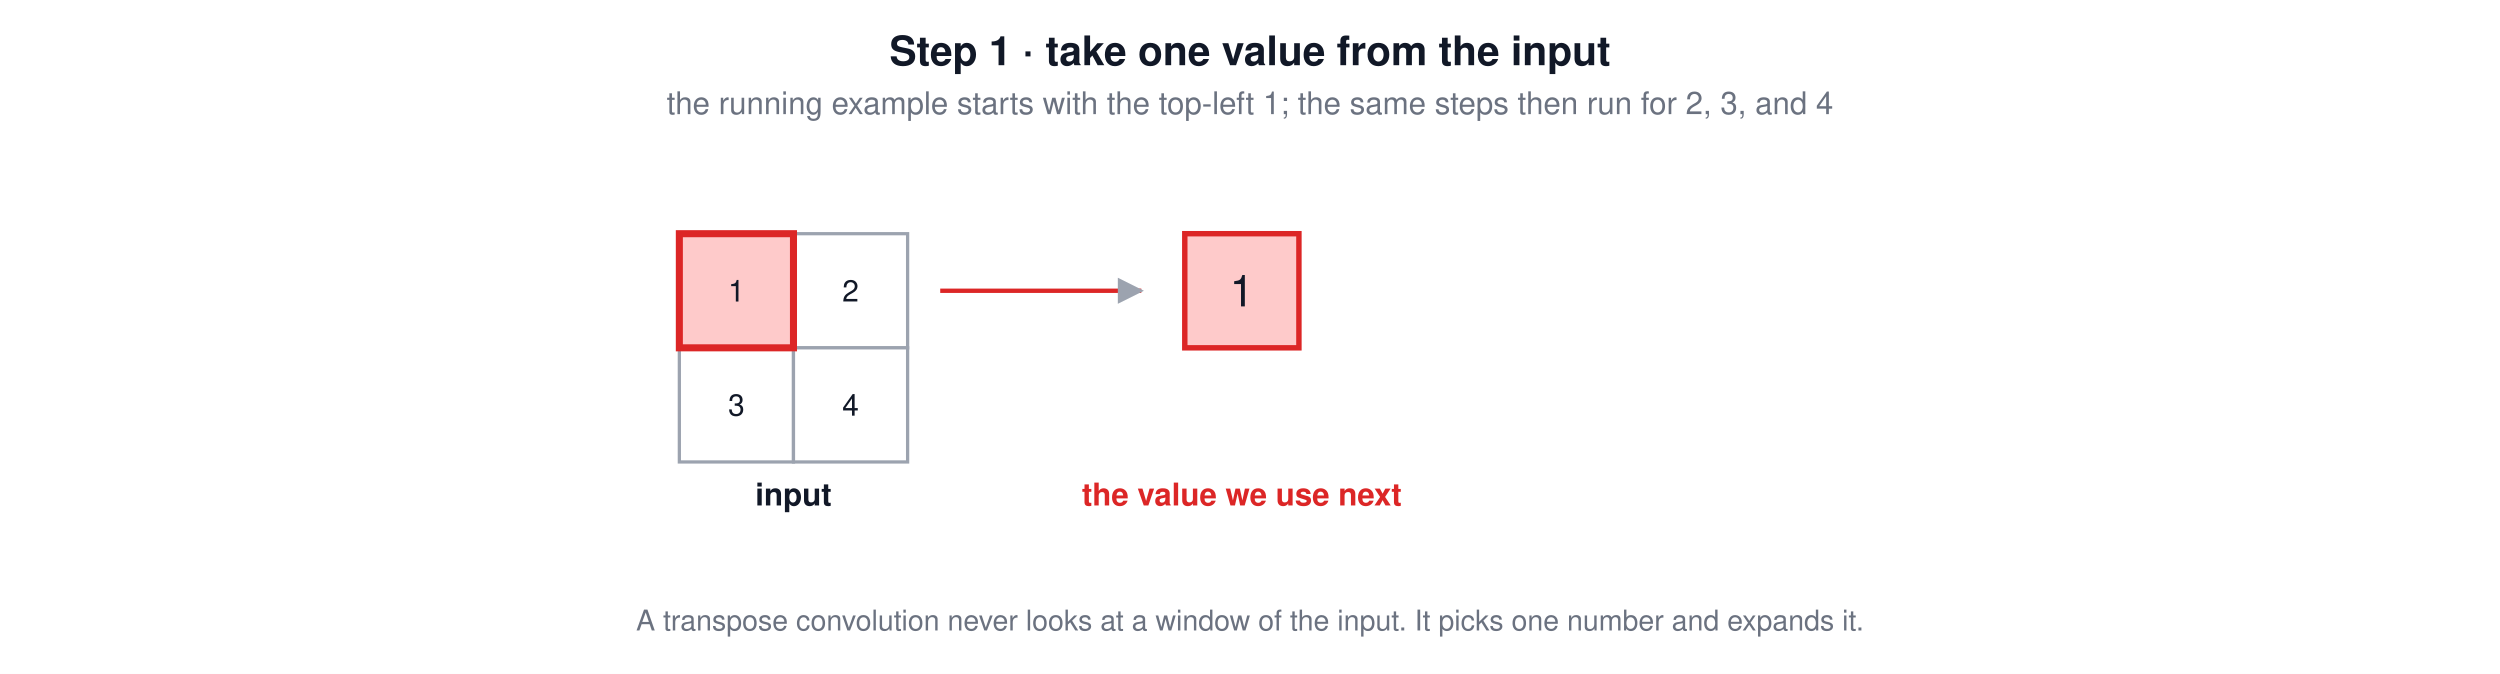
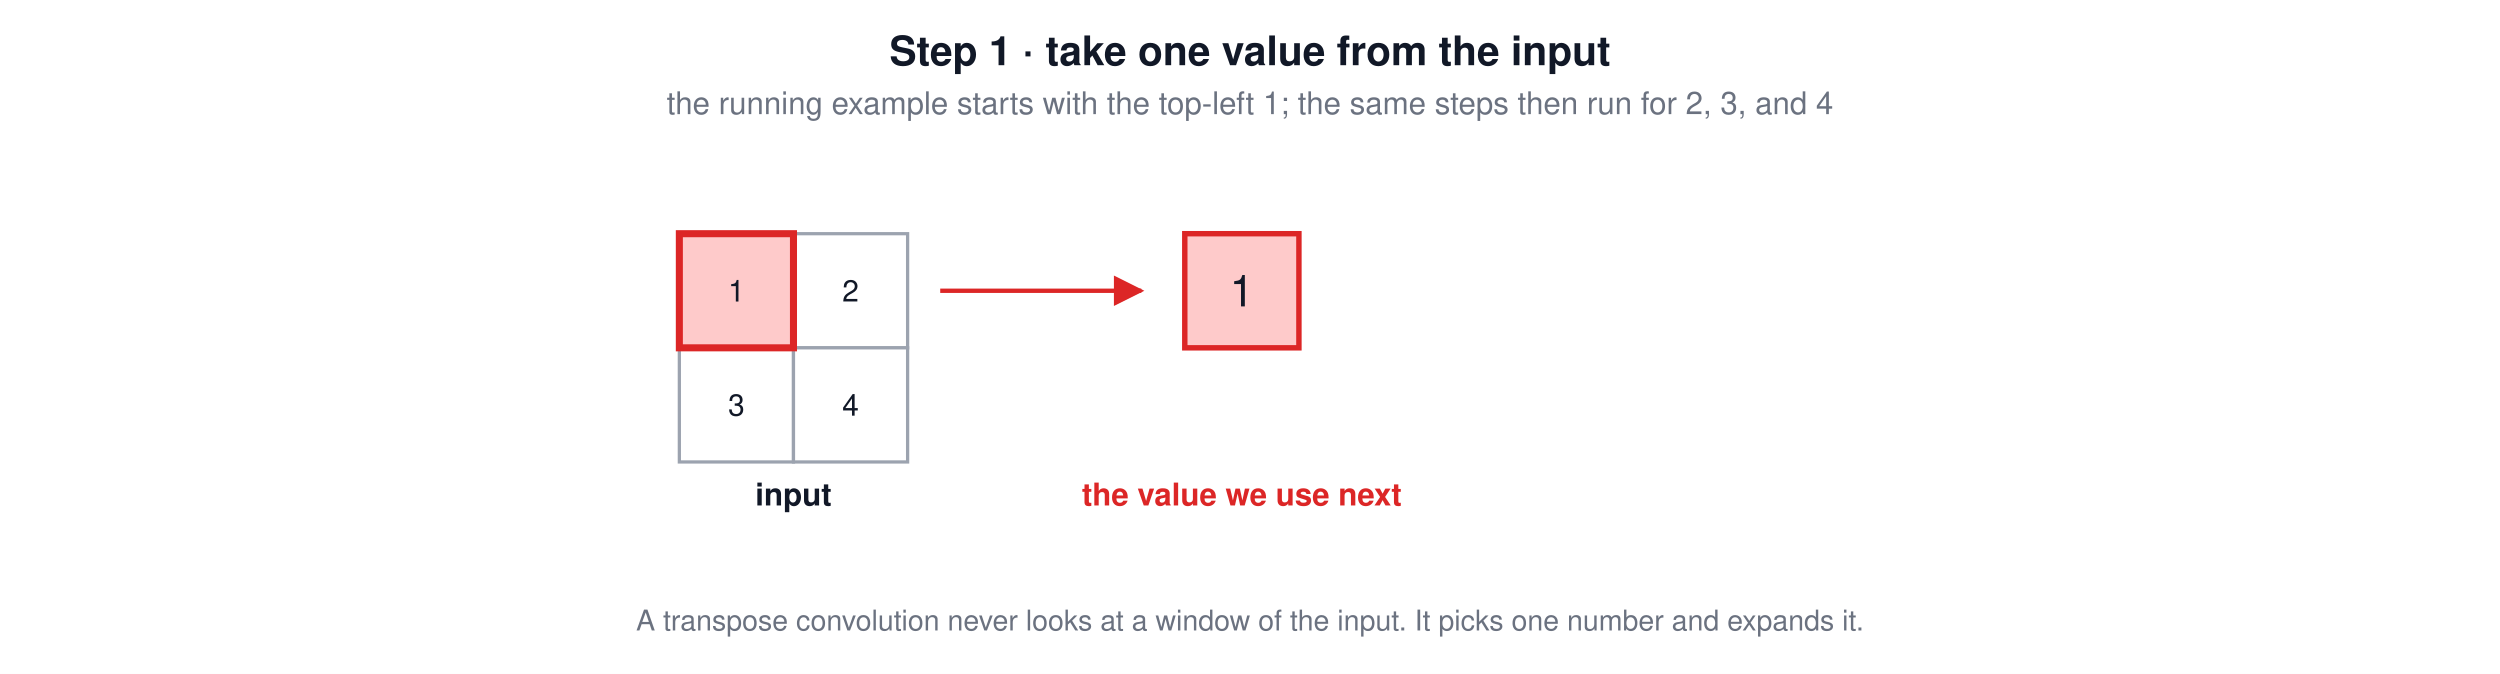
<svg xmlns="http://www.w3.org/2000/svg" viewBox="0 0 920 248" width="920" height="248">
  <defs>
-     <marker id="ah" viewBox="0 0 10 10" refX="9" refY="5" markerWidth="6" markerHeight="6" orient="auto-start-reverse">
+     <marker id="ah" viewBox="0 0 10 10" refX="9" refY="5" markerWidth="7" markerHeight="7" orient="auto-start-reverse">
      <path d="M0,0 L10,5 L0,10 z" fill="#9ca3af" />
+     </marker>
+     <marker id="ah-2563eb" viewBox="0 0 10 10" refX="9" refY="5" markerWidth="7" markerHeight="7" orient="auto-start-reverse">
+       <path d="M0,0 L10,5 L0,10 z" fill="#2563eb" />
+     </marker>
+     <marker id="ah-7c3aed" viewBox="0 0 10 10" refX="9" refY="5" markerWidth="7" markerHeight="7" orient="auto-start-reverse">
+       <path d="M0,0 L10,5 L0,10 z" fill="#7c3aed" />
+     </marker>
+     <marker id="ah-dc2626" viewBox="0 0 10 10" refX="9" refY="5" markerWidth="7" markerHeight="7" orient="auto-start-reverse">
+       <path d="M0,0 L10,5 L0,10 z" fill="#dc2626" />
+     </marker>
+     <marker id="ah-ca8a04" viewBox="0 0 10 10" refX="9" refY="5" markerWidth="7" markerHeight="7" orient="auto-start-reverse">
+       <path d="M0,0 L10,5 L0,10 z" fill="#ca8a04" />
+     </marker>
+     <marker id="ah-16a34a" viewBox="0 0 10 10" refX="9" refY="5" markerWidth="7" markerHeight="7" orient="auto-start-reverse">
+       <path d="M0,0 L10,5 L0,10 z" fill="#16a34a" />
+     </marker>
+     <marker id="ah-111827" viewBox="0 0 10 10" refX="9" refY="5" markerWidth="7" markerHeight="7" orient="auto-start-reverse">
+       <path d="M0,0 L10,5 L0,10 z" fill="#111827" />
+     </marker>
+     <marker id="ah-9ca3af" viewBox="0 0 10 10" refX="9" refY="5" markerWidth="7" markerHeight="7" orient="auto-start-reverse">
+       <path d="M0,0 L10,5 L0,10 z" fill="#9ca3af" />
+     </marker>
+     <marker id="ah-db2777" viewBox="0 0 10 10" refX="9" refY="5" markerWidth="7" markerHeight="7" orient="auto-start-reverse">
+       <path d="M0,0 L10,5 L0,10 z" fill="#db2777" />
+     </marker>
+     <marker id="ah-6b7280" viewBox="0 0 10 10" refX="9" refY="5" markerWidth="7" markerHeight="7" orient="auto-start-reverse">
+       <path d="M0,0 L10,5 L0,10 z" fill="#6b7280" />
    </marker>
  </defs>
  <rect width="920" height="248" fill="#ffffff" />
  <g font-family="Segoe UI, system-ui, -apple-system, Helvetica, Arial, sans-serif" fill="#111827" font-size="12">
    <text x="460" y="24" font-size="15" text-anchor="middle" fill="#111827" font-weight="600">Step 1  ·  take one value from the input</text>
    <text x="460" y="42" font-size="11.5" text-anchor="middle" fill="#6b7280" font-weight="normal">the running example starts with the top-left 1; the same steps then run for 2, 3, and 4</text>
    <rect x="250" y="86" width="42" height="42" fill="#fecaca" stroke="#9ca3af" stroke-width="1.2" />
    <text x="271" y="110.96" font-size="11" text-anchor="middle" fill="#111827" font-weight="normal">1</text>
    <rect x="292" y="86" width="42" height="42" fill="#ffffff" stroke="#9ca3af" stroke-width="1.2" />
    <text x="313" y="110.96" font-size="11" text-anchor="middle" fill="#111827" font-weight="normal">2</text>
    <rect x="250" y="128" width="42" height="42" fill="#ffffff" stroke="#9ca3af" stroke-width="1.2" />
    <text x="271" y="152.96" font-size="11" text-anchor="middle" fill="#111827" font-weight="normal">3</text>
    <rect x="292" y="128" width="42" height="42" fill="#ffffff" stroke="#9ca3af" stroke-width="1.2" />
    <text x="313" y="152.96" font-size="11" text-anchor="middle" fill="#111827" font-weight="normal">4</text>
    <rect x="250" y="86" width="42" height="42" fill="none" stroke="#dc2626" stroke-width="2.6" />
    <text x="292" y="186" font-size="11.5" text-anchor="middle" fill="#111827" font-weight="600">input</text>
-     <line x1="346" y1="107" x2="420" y2="107" stroke="#dc2626" stroke-width="1.6" marker-end="url(#ah)" />
+     <line x1="346" y1="107" x2="420" y2="107" stroke="#dc2626" stroke-width="1.6" marker-end="url(#ah-dc2626)" />
    <rect x="436" y="86" width="42" height="42" fill="#fecaca" stroke="#dc2626" stroke-width="2" />
    <text x="457" y="112.76" font-size="16" text-anchor="middle" fill="#111827" font-weight="normal">1</text>
    <text x="457" y="186" font-size="11.5" text-anchor="middle" fill="#dc2626" font-weight="600">the value we use next</text>
    <text x="460" y="232" font-size="10.5" text-anchor="middle" fill="#6b7280" font-weight="normal">A transpose convolution never looks at a window of the input. It picks one number and expands it.</text>
  </g>
</svg>
